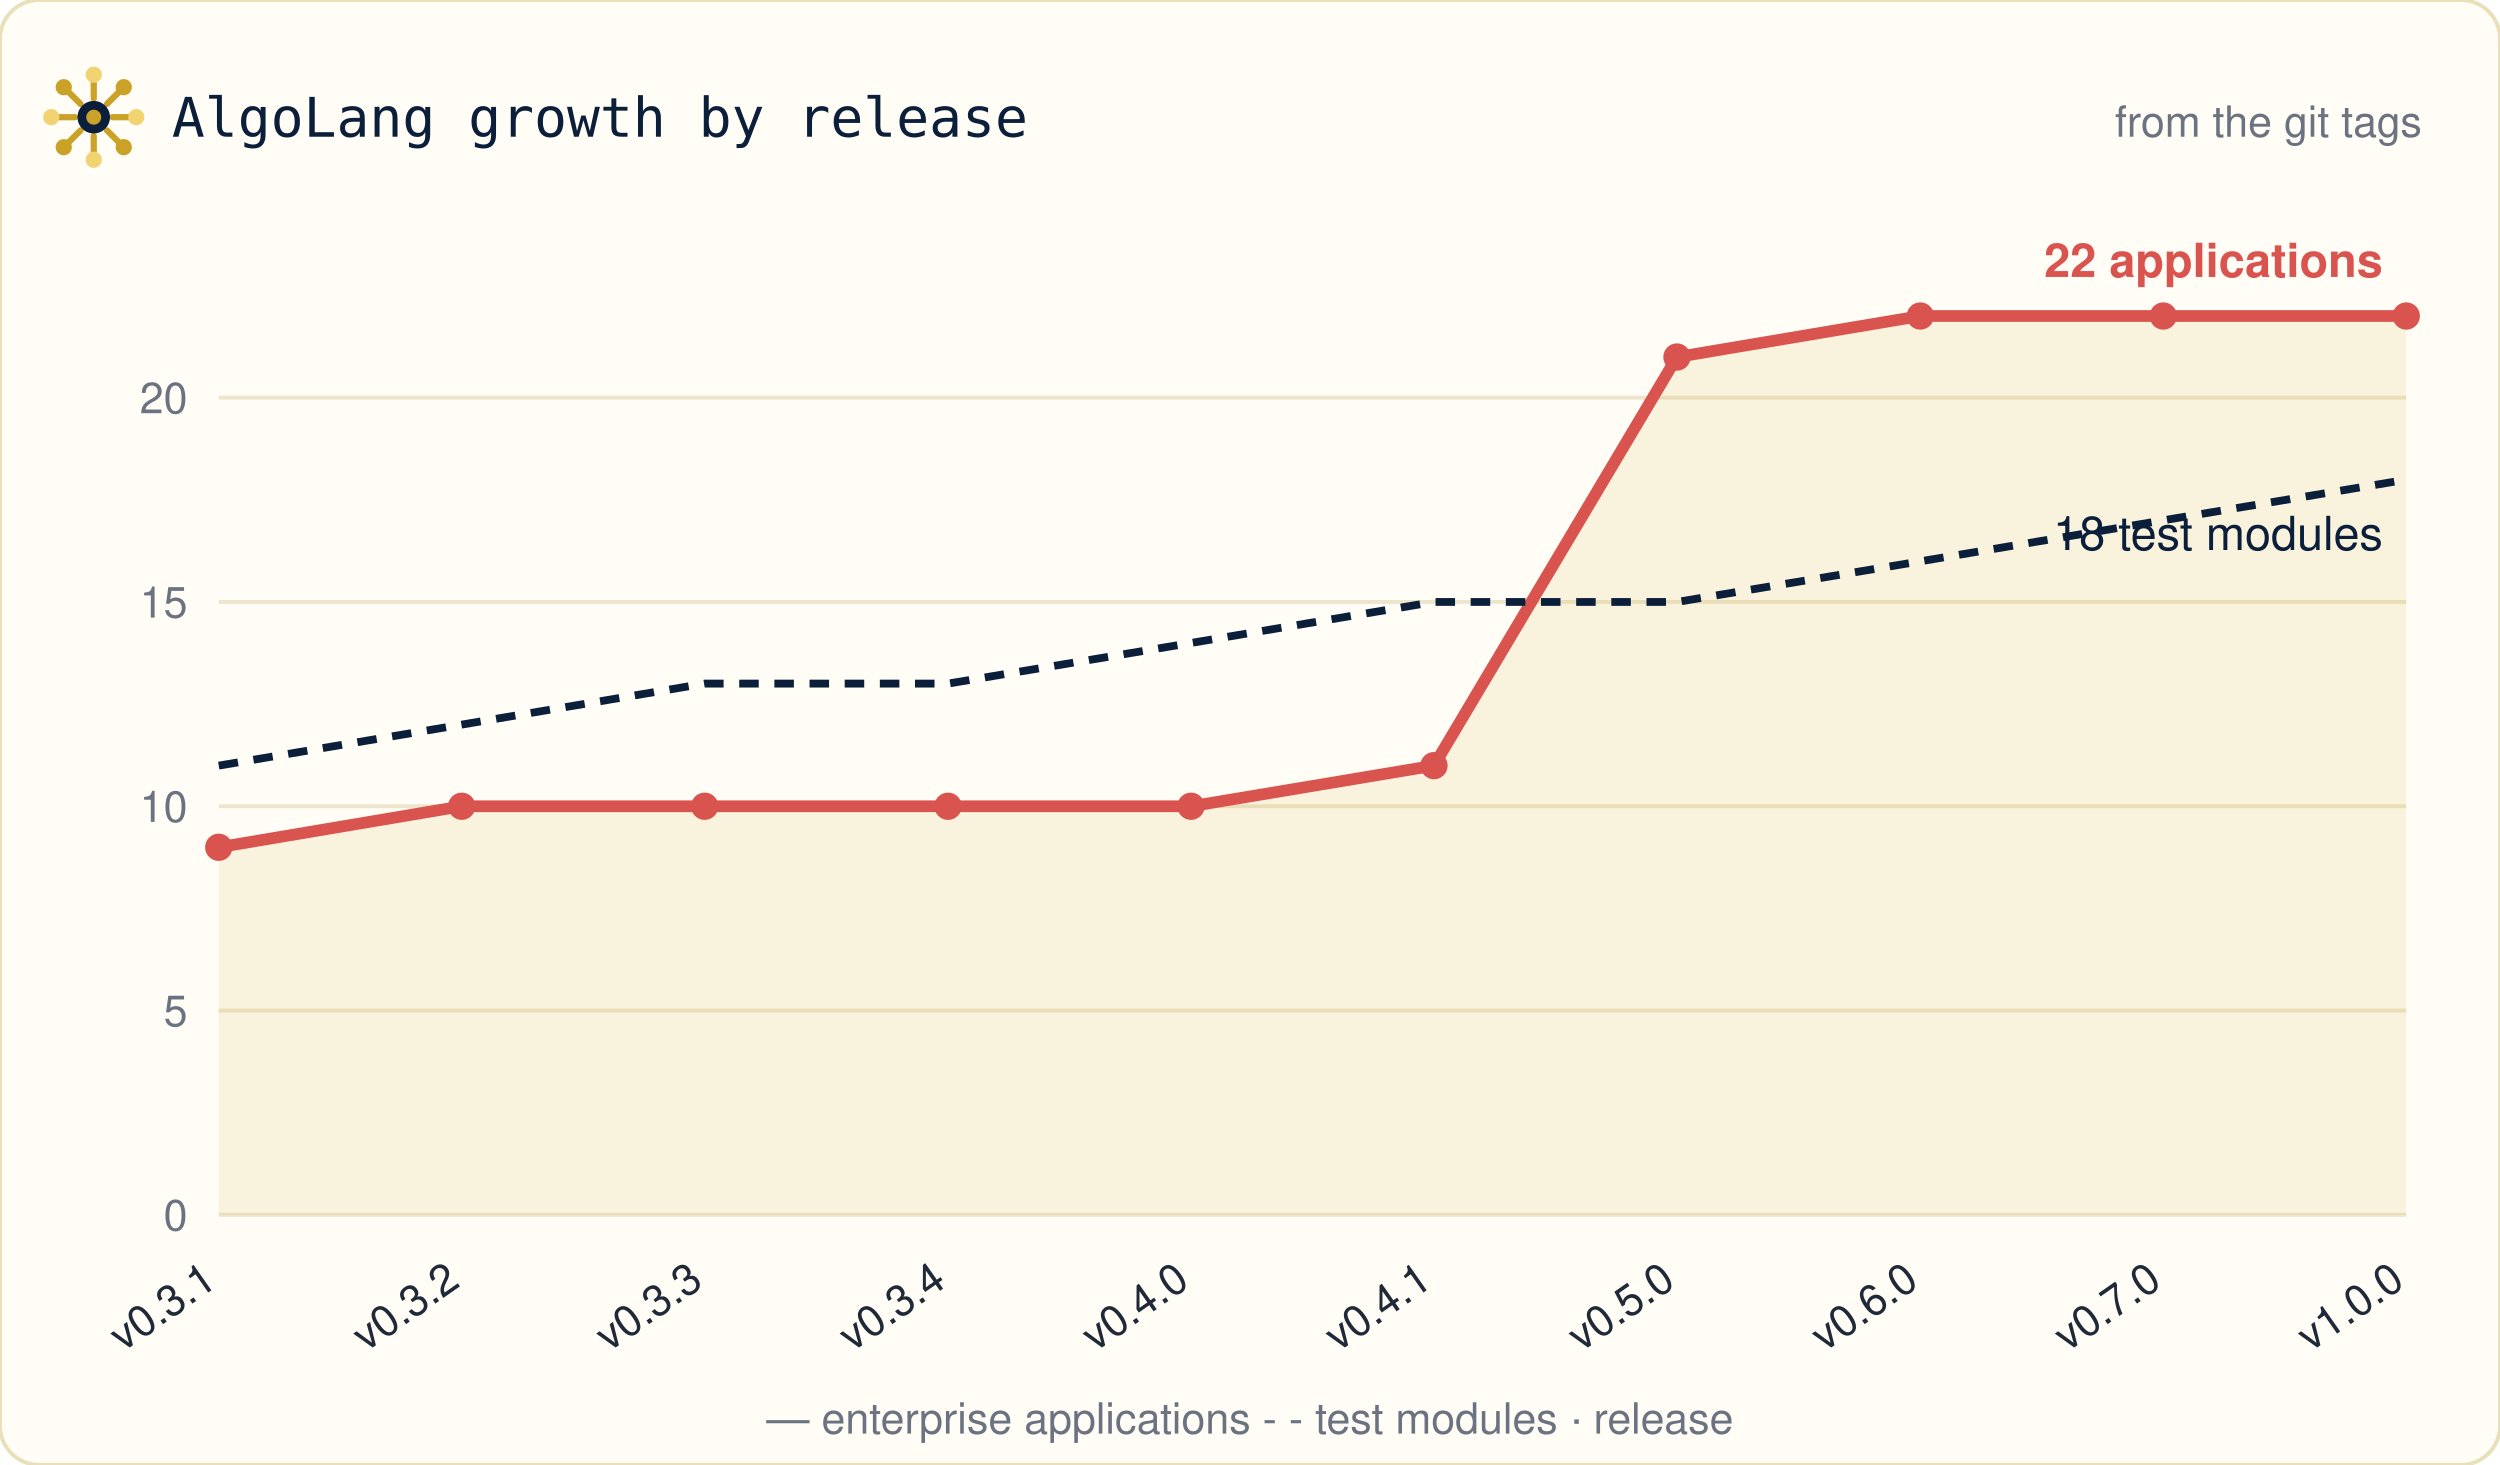
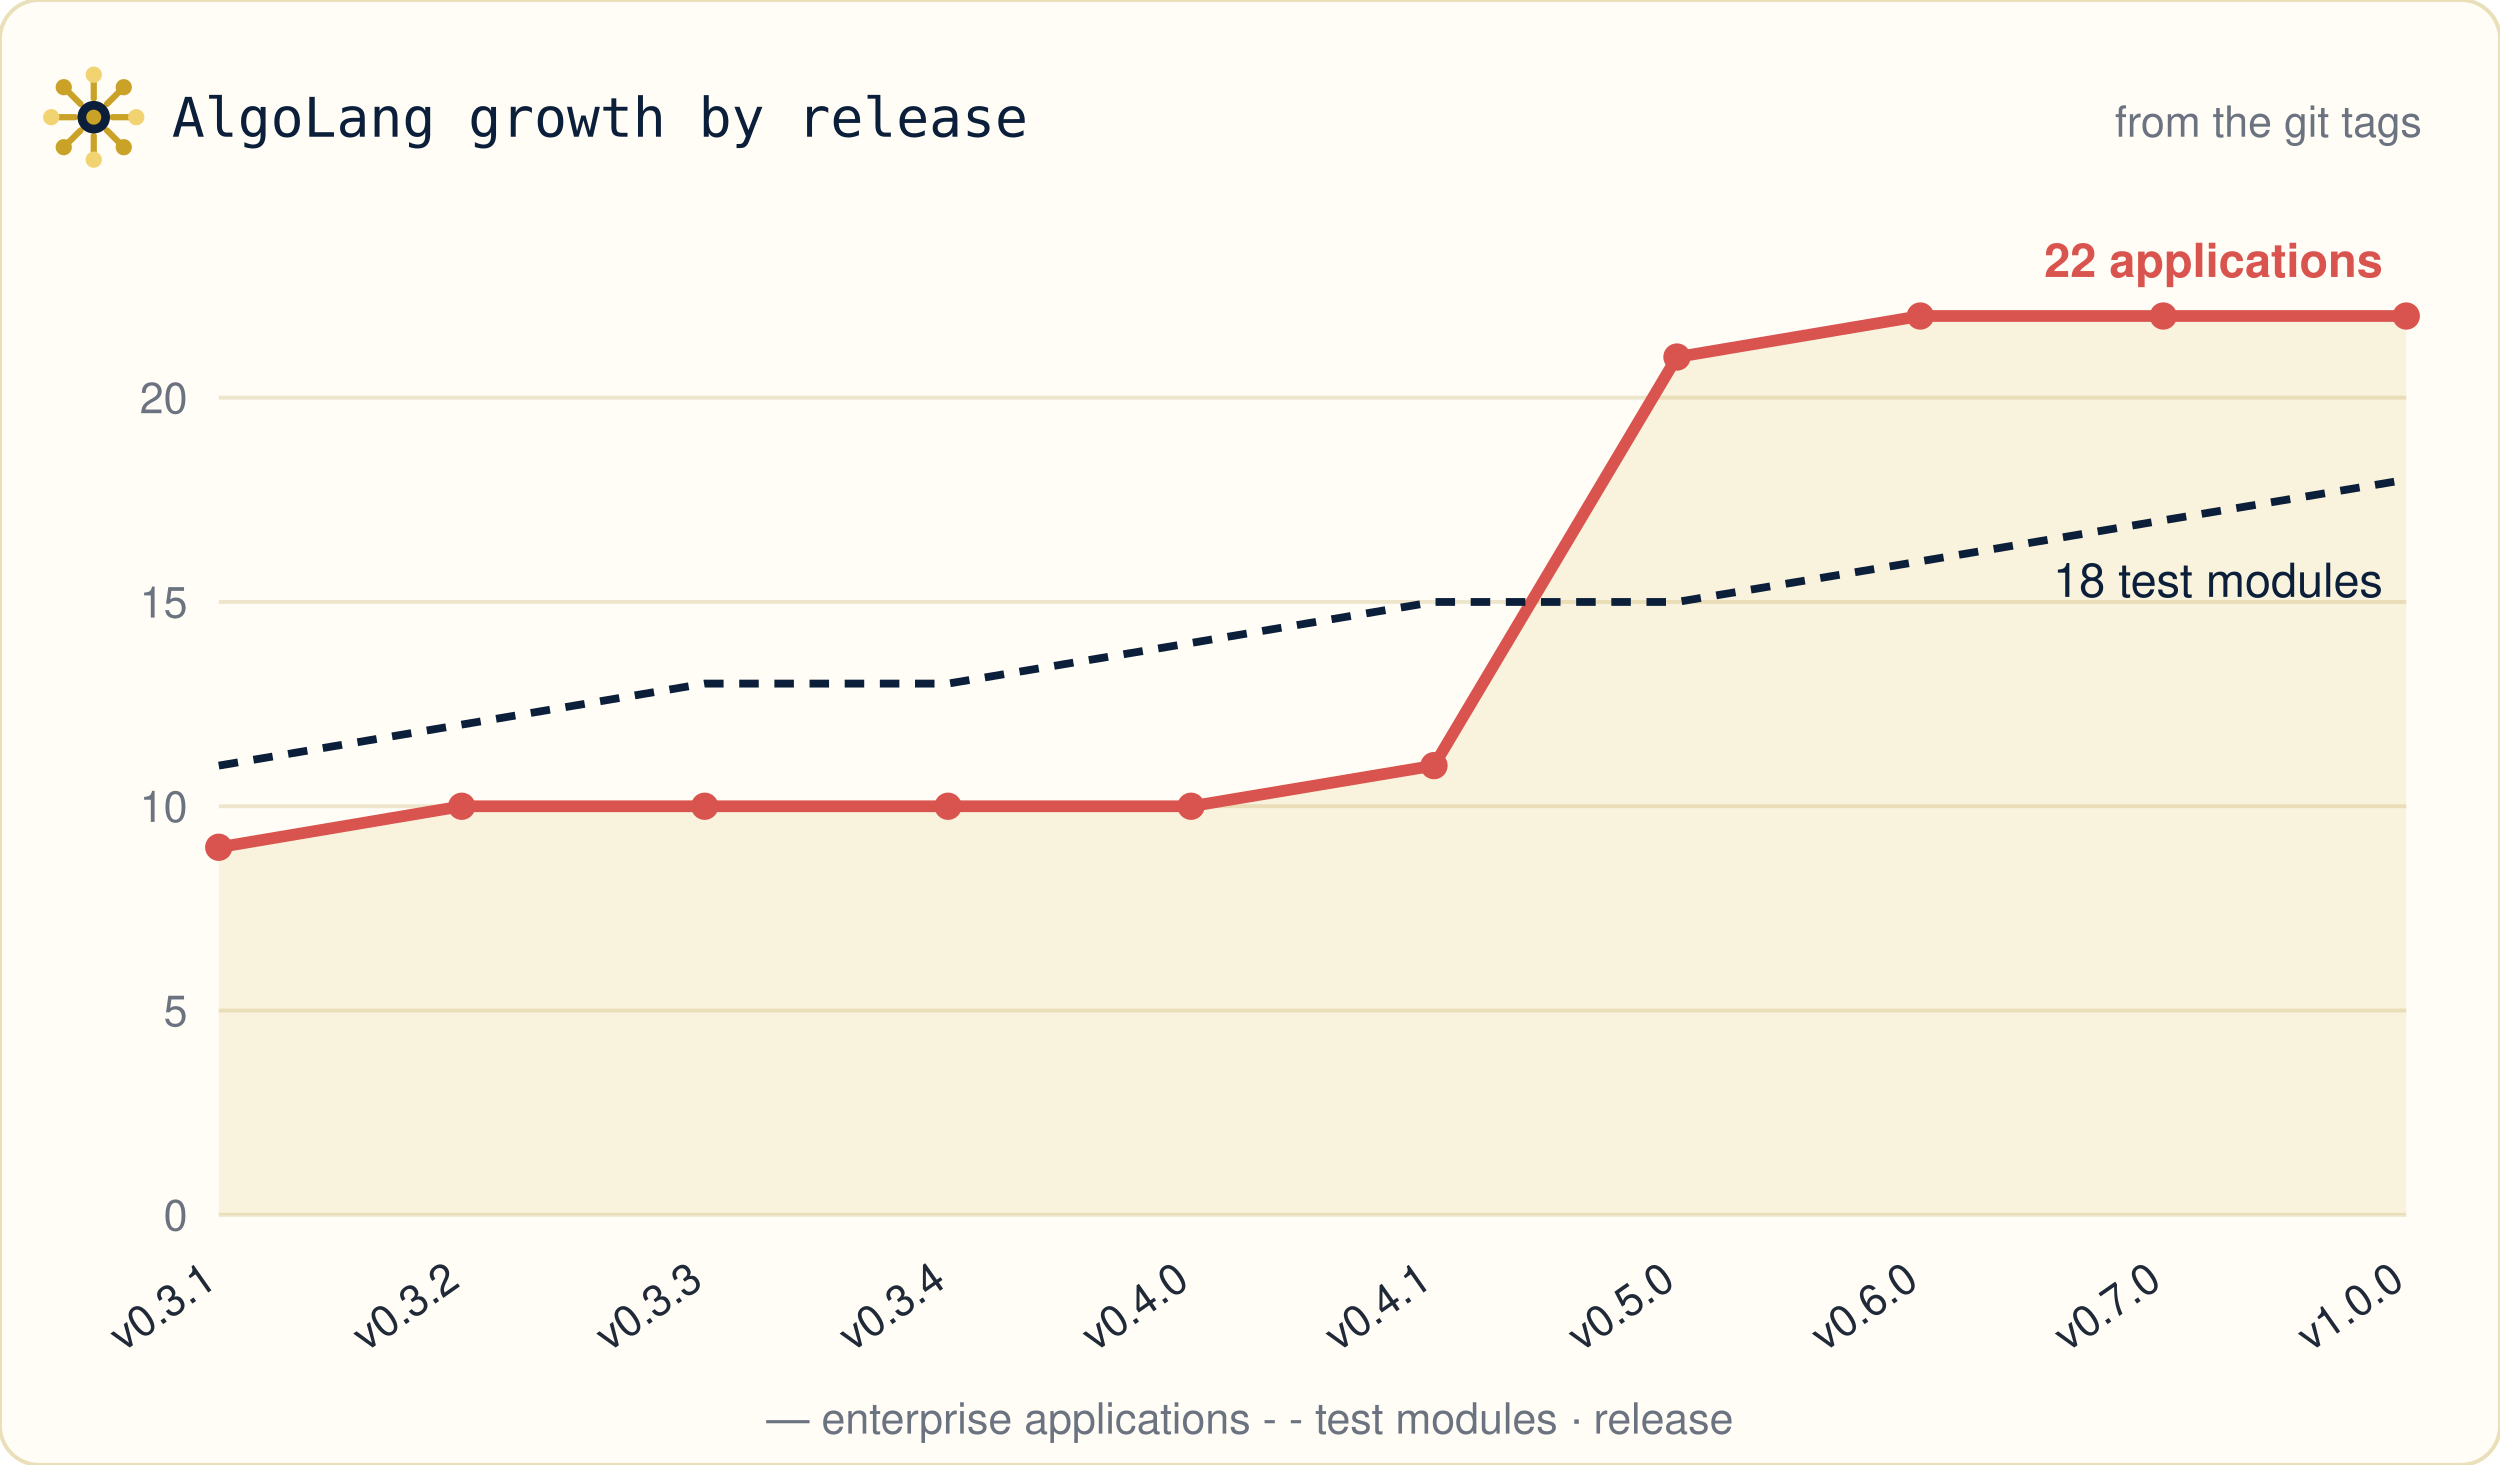
<svg xmlns="http://www.w3.org/2000/svg" width="640" height="375" viewBox="0 0 640 375" role="img" aria-label="AlgoLang growth by release: enterprise applications and test modules, from git tags">
  <rect width="640" height="375" rx="10" fill="#FFFDF6" stroke="#E9DFB8" />
  <g transform="translate(24,30)">
    <g transform="translate(0,0) scale(0.32)">
      <line x1="15.0" y1="0.0" x2="34.0" y2="0.0" stroke="#C9A227" stroke-width="5" stroke-linecap="round" />
      <circle cx="34.0" cy="0.0" r="6.5" fill="#F2D372" />
      <line x1="10.6" y1="10.6" x2="24.0" y2="24.0" stroke="#C9A227" stroke-width="5" stroke-linecap="round" />
      <circle cx="24.0" cy="24.0" r="6.5" fill="#C9A227" />
      <line x1="0.0" y1="15.0" x2="0.0" y2="34.0" stroke="#C9A227" stroke-width="5" stroke-linecap="round" />
      <circle cx="0.0" cy="34.0" r="6.5" fill="#F2D372" />
      <line x1="-10.6" y1="10.6" x2="-24.0" y2="24.0" stroke="#C9A227" stroke-width="5" stroke-linecap="round" />
      <circle cx="-24.0" cy="24.0" r="6.5" fill="#C9A227" />
      <line x1="-15.0" y1="0.0" x2="-34.0" y2="0.0" stroke="#C9A227" stroke-width="5" stroke-linecap="round" />
      <circle cx="-34.0" cy="0.0" r="6.5" fill="#F2D372" />
      <line x1="-10.6" y1="-10.6" x2="-24.0" y2="-24.0" stroke="#C9A227" stroke-width="5" stroke-linecap="round" />
      <circle cx="-24.0" cy="-24.0" r="6.5" fill="#C9A227" />
      <line x1="-0.0" y1="-15.0" x2="-0.0" y2="-34.0" stroke="#C9A227" stroke-width="5" stroke-linecap="round" />
      <circle cx="-0.0" cy="-34.0" r="6.5" fill="#F2D372" />
      <line x1="10.6" y1="-10.6" x2="24.0" y2="-24.0" stroke="#C9A227" stroke-width="5" stroke-linecap="round" />
      <circle cx="24.0" cy="-24.0" r="6.5" fill="#C9A227" />
      <circle r="13" fill="#0B1F3A" />
      <circle r="6" fill="#C9A227" />
    </g>
  </g>
  <text x="44" y="35" font-family="'JetBrains Mono','DejaVu Sans Mono',Consolas,monospace" font-size="14" fill="#0B1F3A">AlgoLang growth by release</text>
  <text x="620" y="35" text-anchor="end" font-family="'Segoe UI',Helvetica,Arial,sans-serif" font-size="11" fill="#6B7280">from the git tags</text>
  <line x1="56" y1="311.0" x2="616" y2="311.0" stroke="#EEE6CC" />
  <text x="48" y="315.0" text-anchor="end" font-family="'Segoe UI',Helvetica,Arial,sans-serif" font-size="11" fill="#6B7280">0</text>
  <line x1="56" y1="258.7" x2="616" y2="258.7" stroke="#EEE6CC" />
  <text x="48" y="262.7" text-anchor="end" font-family="'Segoe UI',Helvetica,Arial,sans-serif" font-size="11" fill="#6B7280">5</text>
  <line x1="56" y1="206.4" x2="616" y2="206.4" stroke="#EEE6CC" />
  <text x="48" y="210.4" text-anchor="end" font-family="'Segoe UI',Helvetica,Arial,sans-serif" font-size="11" fill="#6B7280">10</text>
  <line x1="56" y1="154.1" x2="616" y2="154.1" stroke="#EEE6CC" />
  <text x="48" y="158.1" text-anchor="end" font-family="'Segoe UI',Helvetica,Arial,sans-serif" font-size="11" fill="#6B7280">15</text>
  <line x1="56" y1="101.8" x2="616" y2="101.8" stroke="#EEE6CC" />
  <text x="48" y="105.8" text-anchor="end" font-family="'Segoe UI',Helvetica,Arial,sans-serif" font-size="11" fill="#6B7280">20</text>
  <path d="M56.0,311 L56.0,216.9 L118.2,206.4 L180.4,206.4 L242.7,206.4 L304.9,206.4 L367.1,196.0 L429.3,91.4 L491.6,80.9 L553.8,80.9 L616.0,80.9 L616.0,311 Z" fill="#C9A227" fill-opacity="0.12" />
  <polyline points="56.0,216.9 118.2,206.4 180.4,206.4 242.7,206.4 304.9,206.4 367.1,196.0 429.3,91.4 491.6,80.9 553.8,80.9 616.0,80.9" fill="none" stroke="#D9534F" stroke-width="3" stroke-linejoin="round" />
  <polyline points="56.0,196.0 118.2,185.5 180.4,175.0 242.7,175.0 304.9,164.6 367.1,154.1 429.3,154.1 491.6,143.7 553.8,133.2 616.0,122.8" fill="none" stroke="#0B1F3A" stroke-width="2" stroke-dasharray="5 4" />
  <circle cx="56.0" cy="216.9" r="3.5" fill="#D9534F" />
  <text x="56.0" y="329" text-anchor="end" transform="rotate(-35 56.0 329)" font-family="'Segoe UI',Helvetica,Arial,sans-serif" font-size="11" fill="#1F2937">v0.3.1</text>
  <circle cx="118.2" cy="206.4" r="3.5" fill="#D9534F" />
  <text x="118.2" y="329" text-anchor="end" transform="rotate(-35 118.2 329)" font-family="'Segoe UI',Helvetica,Arial,sans-serif" font-size="11" fill="#1F2937">v0.3.2</text>
  <circle cx="180.4" cy="206.4" r="3.5" fill="#D9534F" />
  <text x="180.4" y="329" text-anchor="end" transform="rotate(-35 180.4 329)" font-family="'Segoe UI',Helvetica,Arial,sans-serif" font-size="11" fill="#1F2937">v0.3.3</text>
  <circle cx="242.7" cy="206.4" r="3.5" fill="#D9534F" />
  <text x="242.7" y="329" text-anchor="end" transform="rotate(-35 242.7 329)" font-family="'Segoe UI',Helvetica,Arial,sans-serif" font-size="11" fill="#1F2937">v0.3.4</text>
  <circle cx="304.9" cy="206.4" r="3.5" fill="#D9534F" />
  <text x="304.9" y="329" text-anchor="end" transform="rotate(-35 304.9 329)" font-family="'Segoe UI',Helvetica,Arial,sans-serif" font-size="11" fill="#1F2937">v0.4.0</text>
  <circle cx="367.1" cy="196.0" r="3.5" fill="#D9534F" />
  <text x="367.1" y="329" text-anchor="end" transform="rotate(-35 367.1 329)" font-family="'Segoe UI',Helvetica,Arial,sans-serif" font-size="11" fill="#1F2937">v0.4.1</text>
  <circle cx="429.3" cy="91.4" r="3.5" fill="#D9534F" />
  <text x="429.3" y="329" text-anchor="end" transform="rotate(-35 429.3 329)" font-family="'Segoe UI',Helvetica,Arial,sans-serif" font-size="11" fill="#1F2937">v0.5.0</text>
  <circle cx="491.6" cy="80.9" r="3.5" fill="#D9534F" />
  <text x="491.6" y="329" text-anchor="end" transform="rotate(-35 491.6 329)" font-family="'Segoe UI',Helvetica,Arial,sans-serif" font-size="11" fill="#1F2937">v0.6.0</text>
  <circle cx="553.8" cy="80.9" r="3.5" fill="#D9534F" />
  <text x="553.8" y="329" text-anchor="end" transform="rotate(-35 553.8 329)" font-family="'Segoe UI',Helvetica,Arial,sans-serif" font-size="11" fill="#1F2937">v0.7.0</text>
  <circle cx="616.0" cy="80.9" r="3.5" fill="#D9534F" />
  <text x="616.0" y="329" text-anchor="end" transform="rotate(-35 616.0 329)" font-family="'Segoe UI',Helvetica,Arial,sans-serif" font-size="11" fill="#1F2937">v1.0.0</text>
  <text x="610.0" y="70.9" text-anchor="end" font-family="'Segoe UI',Helvetica,Arial,sans-serif" font-size="12" font-weight="700" fill="#D9534F">22 applications</text>
-   <text x="610.0" y="140.8" text-anchor="end" font-family="'Segoe UI',Helvetica,Arial,sans-serif" font-size="12" fill="#0B1F3A">18 test modules</text>
+   <text x="610.0" y="152.8" text-anchor="end" font-family="'Segoe UI',Helvetica,Arial,sans-serif" font-size="12" fill="#0B1F3A">18 test modules</text>
  <text x="320.0" y="367" text-anchor="middle" font-family="'Segoe UI',Helvetica,Arial,sans-serif" font-size="11" fill="#6B7280">— enterprise applications   - - test modules   ·   release</text>
</svg>
